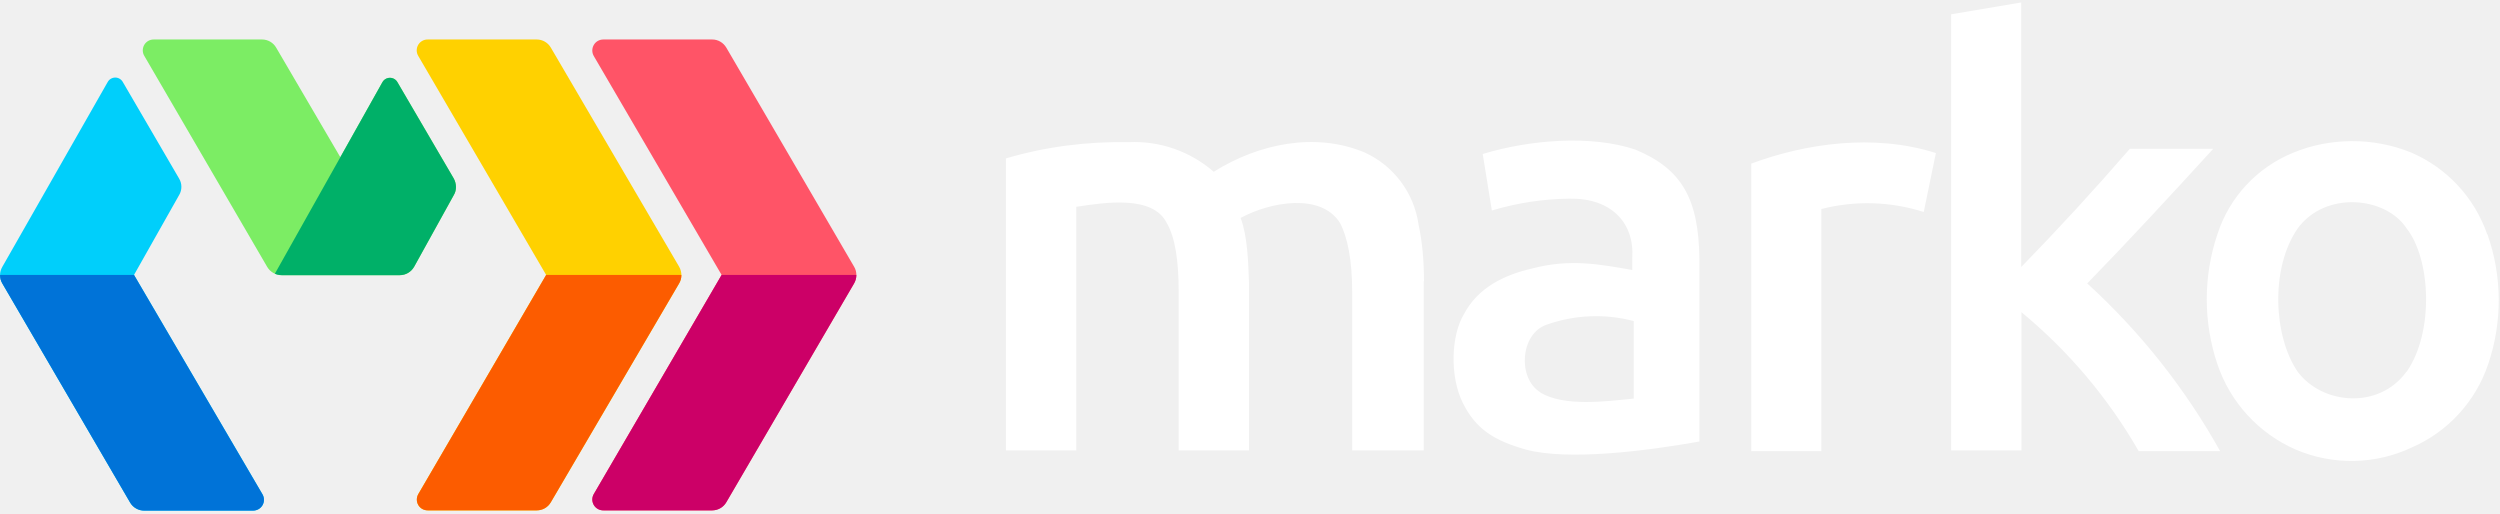
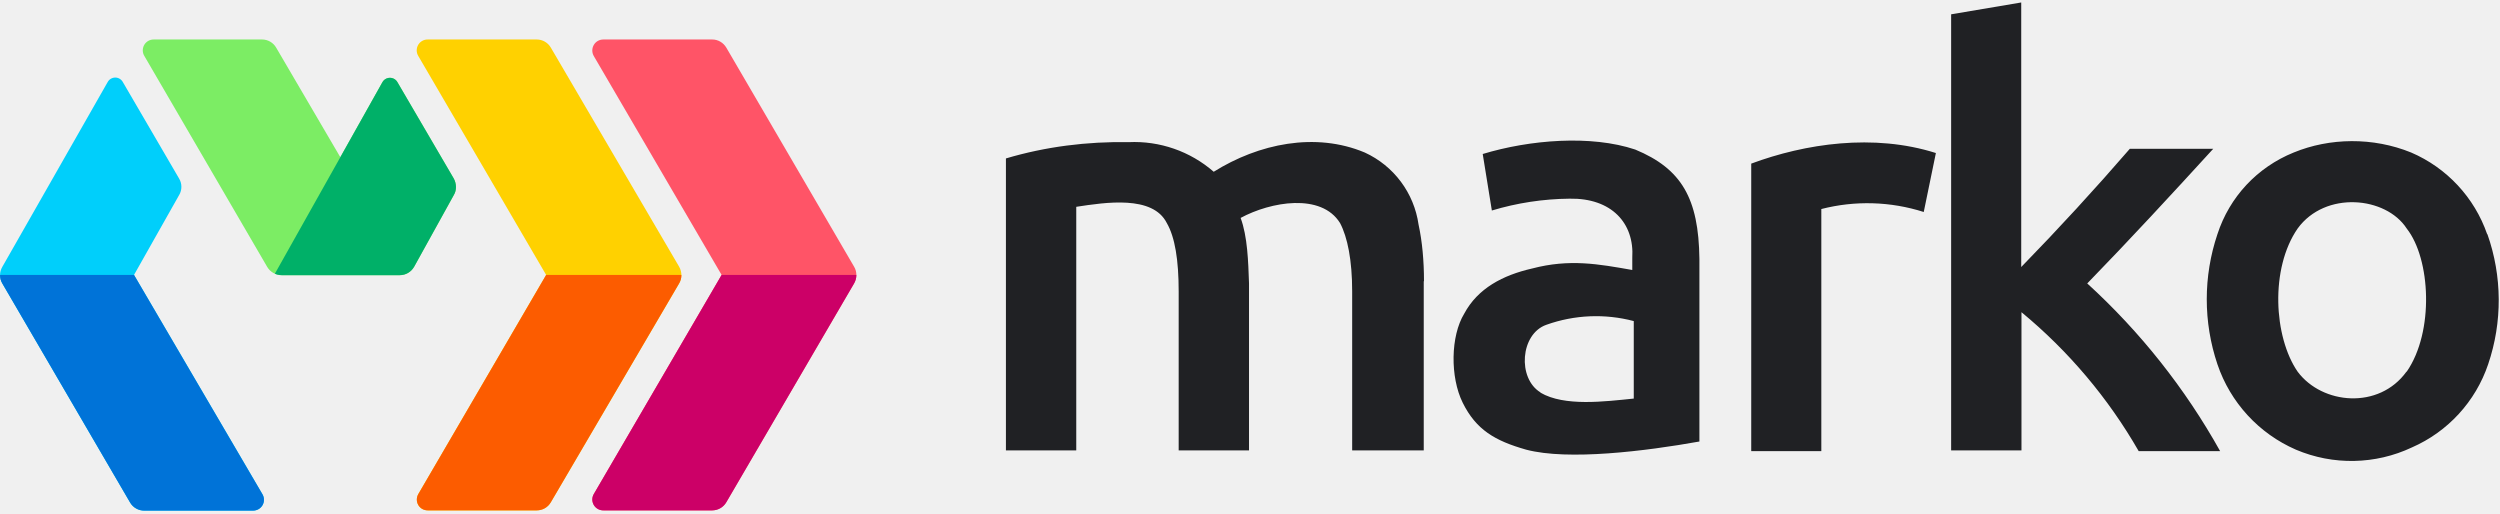
<svg xmlns="http://www.w3.org/2000/svg" id="dark" viewBox="0 62 1013 208">
  <path id="f" fill="#00CFFB" d="M72.6 141c1.2-2 1.2-4.6 0-6.6L49.8 95.3a3.5 3.5 0 0 0-6.2 0L.9 170.2a6.6 6.6 0 0 0 0 6.6l51.8 88.8a6.6 6.6 0 0 0 5.8 3.3h44c3.5 0 5.6-3.7 3.8-6.7l-52-88.8" />
  <path id="g" fill="#7CED64" d="M114 173.5h48c2.4 0 4.6-1.3 5.8-3.4l16.1-29.1c1.2-2 1.1-4.5 0-6.6l-22.8-39a3.5 3.5 0 0 0-6.2 0l-17 30.3-26-44.4a6.6 6.6 0 0 0-5.7-3.3H62.3a4.4 4.4 0 0 0-3.8 6.7l49.8 85.5c1.2 2 3.4 3.3 5.8 3.3" />
  <path id="h" fill="#FFD100" d="m221.3 173.4-51.8 88.8c-1.7 3 .4 6.6 3.8 6.6h44.2c2.3 0 4.5-1.2 5.7-3.3l52-88.7c1.2-2 1.2-4.6 0-6.7l-52-88.8a6.6 6.6 0 0 0-5.7-3.3h-44.2a4.4 4.4 0 0 0-3.8 6.7l51.8 88.7" />
  <path id="i" fill="#FF5467" d="M244.5 78h44.1c2.4 0 4.5 1.3 5.7 3.3l51.8 88.8c1.2 2 1.2 4.6 0 6.7l-51.8 88.7a6.6 6.6 0 0 1-5.7 3.3h-44.1a4.4 4.4 0 0 1-3.9-6.6l51.8-88.8-51.8-88.7c-1.7-3 .4-6.7 3.9-6.7" />
  <use fill="#0073D8" clip-path="url(#a)" href="#b" />
  <use fill="#00B068" clip-path="url(#c)" href="#b" />
  <use fill="#FC5C00" clip-path="url(#d)" href="#b" />
  <use fill="#CC0067" clip-path="url(#e)" href="#b" />
-   <path fill="#FFF" d="M577 175.9c0-8.1-.7-16-2.2-22.9a38 38 0 0 0-21.8-29.2c-20-8.4-43-3.6-61.2 7.8a49 49 0 0 0-34.5-12c-16.7-.3-33.6 1.8-49.7 6.6v118.3h28.5v-98.7c11.8-1.8 31-4.8 36.7 6.6 3.3 5.7 4.8 15 4.8 27.7v64.4h28.5v-67.7c-.3-8.7-.6-19-3.4-26.5 12.2-6.6 32.7-10.2 40.3 2.1 3 5.7 4.9 15 4.9 27.7v64.4h29V176Zm27.5-28.6a113 113 0 0 1 31.5-4.8c17-.3 26.3 9.9 25.4 24v4.9c-13.6-2.4-25.4-4.6-40.6-.6-11.8 2.7-22 8-27.5 18.3-5.5 9-5.8 25.6-.6 36.1 5.4 10.9 13 15.4 25.7 19 17 4.5 48.4.6 70.2-3.3v-74c-.3-24.5-7.2-36.5-26-44.3-17.9-6-42.7-4-61.8 1.8l3.7 22.9Zm19.7 73.7c-9.4-5.7-8.2-23.7 2.4-27.4a59.8 59.8 0 0 1 35.4-1.5v31.4c-11.8 1.2-28.1 3.3-37.8-2.4Zm160.2-97c-25.2-8-53-3.8-74.8 4.3v116.5H738v-98.1a75 75 0 0 1 41.5 1.2l4.9-23.8Zm61.4 52.8c17.3-17.8 34.2-36.1 51-54.5H863a1104 1104 0 0 1-44 47.9V63l-28.4 4.8v176.7h28.5v-56a206 206 0 0 1 47.5 56.3h33a270.2 270.2 0 0 0-53.9-68Zm162-19.9a56 56 0 0 0-30.8-33.1c-15.5-6.3-33-6-47.6 0-14.8 6-26 18-30.9 33.1a82.5 82.5 0 0 0 0 52.7 58 58 0 0 0 31.8 34.6 57.5 57.5 0 0 0 47-.9 56.5 56.5 0 0 0 30.9-33.7 80.5 80.5 0 0 0-.3-52.7Zm-32.7 55.7C964 228 941 226 931 212.6c-9.7-14.1-11.2-41.8 0-58 11.2-15.4 35.8-13 44.2 0 9.7 12.3 11.2 41.8 0 58" />
+   <path fill="#202124" d="M577 175.9c0-8.1-.7-16-2.2-22.9a38 38 0 0 0-21.8-29.2c-20-8.4-43-3.6-61.2 7.8a49 49 0 0 0-34.5-12c-16.7-.3-33.6 1.8-49.7 6.6v118.3h28.5v-98.7c11.8-1.8 31-4.8 36.7 6.6 3.3 5.7 4.8 15 4.8 27.7v64.4h28.5v-67.7c-.3-8.7-.6-19-3.4-26.5 12.2-6.6 32.7-10.2 40.3 2.1 3 5.7 4.9 15 4.9 27.7v64.4h29V176Zm27.5-28.6a113 113 0 0 1 31.5-4.8c17-.3 26.3 9.9 25.4 24v4.9c-13.6-2.4-25.4-4.6-40.6-.6-11.8 2.7-22 8-27.5 18.3-5.5 9-5.8 25.6-.6 36.1 5.4 10.9 13 15.4 25.7 19 17 4.5 48.4.6 70.2-3.3v-74c-.3-24.5-7.2-36.5-26-44.3-17.9-6-42.7-4-61.8 1.8l3.7 22.9Zm19.7 73.7c-9.4-5.7-8.2-23.7 2.4-27.4a59.8 59.8 0 0 1 35.4-1.5v31.4c-11.8 1.2-28.1 3.3-37.8-2.4Zm160.2-97c-25.2-8-53-3.8-74.8 4.3v116.5H738v-98.1a75 75 0 0 1 41.5 1.2l4.9-23.8Zm61.4 52.8c17.3-17.8 34.2-36.1 51-54.5H863a1104 1104 0 0 1-44 47.9V63l-28.4 4.8v176.7h28.5v-56a206 206 0 0 1 47.5 56.3h33a270.2 270.2 0 0 0-53.9-68Zm162-19.9a56 56 0 0 0-30.8-33.1c-15.5-6.3-33-6-47.6 0-14.8 6-26 18-30.9 33.1a82.5 82.5 0 0 0 0 52.7 58 58 0 0 0 31.8 34.6 57.5 57.5 0 0 0 47-.9 56.5 56.5 0 0 0 30.9-33.7 80.5 80.5 0 0 0-.3-52.7Zm-32.7 55.7C964 228 941 226 931 212.6c-9.7-14.1-11.2-41.8 0-58 11.2-15.4 35.8-13 44.2 0 9.7 12.3 11.2 41.8 0 58" />
  <defs>
    <clipPath id="a">
      <use href="#f" />
    </clipPath>
    <clipPath id="c">
      <use href="#g" />
    </clipPath>
    <clipPath id="d">
      <use href="#h" />
    </clipPath>
    <clipPath id="e">
      <use href="#i" />
    </clipPath>
    <path id="b" d="M0 173.4h111.1l26.8-47.7V78H157l51 95.4h139V425H0" />
  </defs>
</svg>
